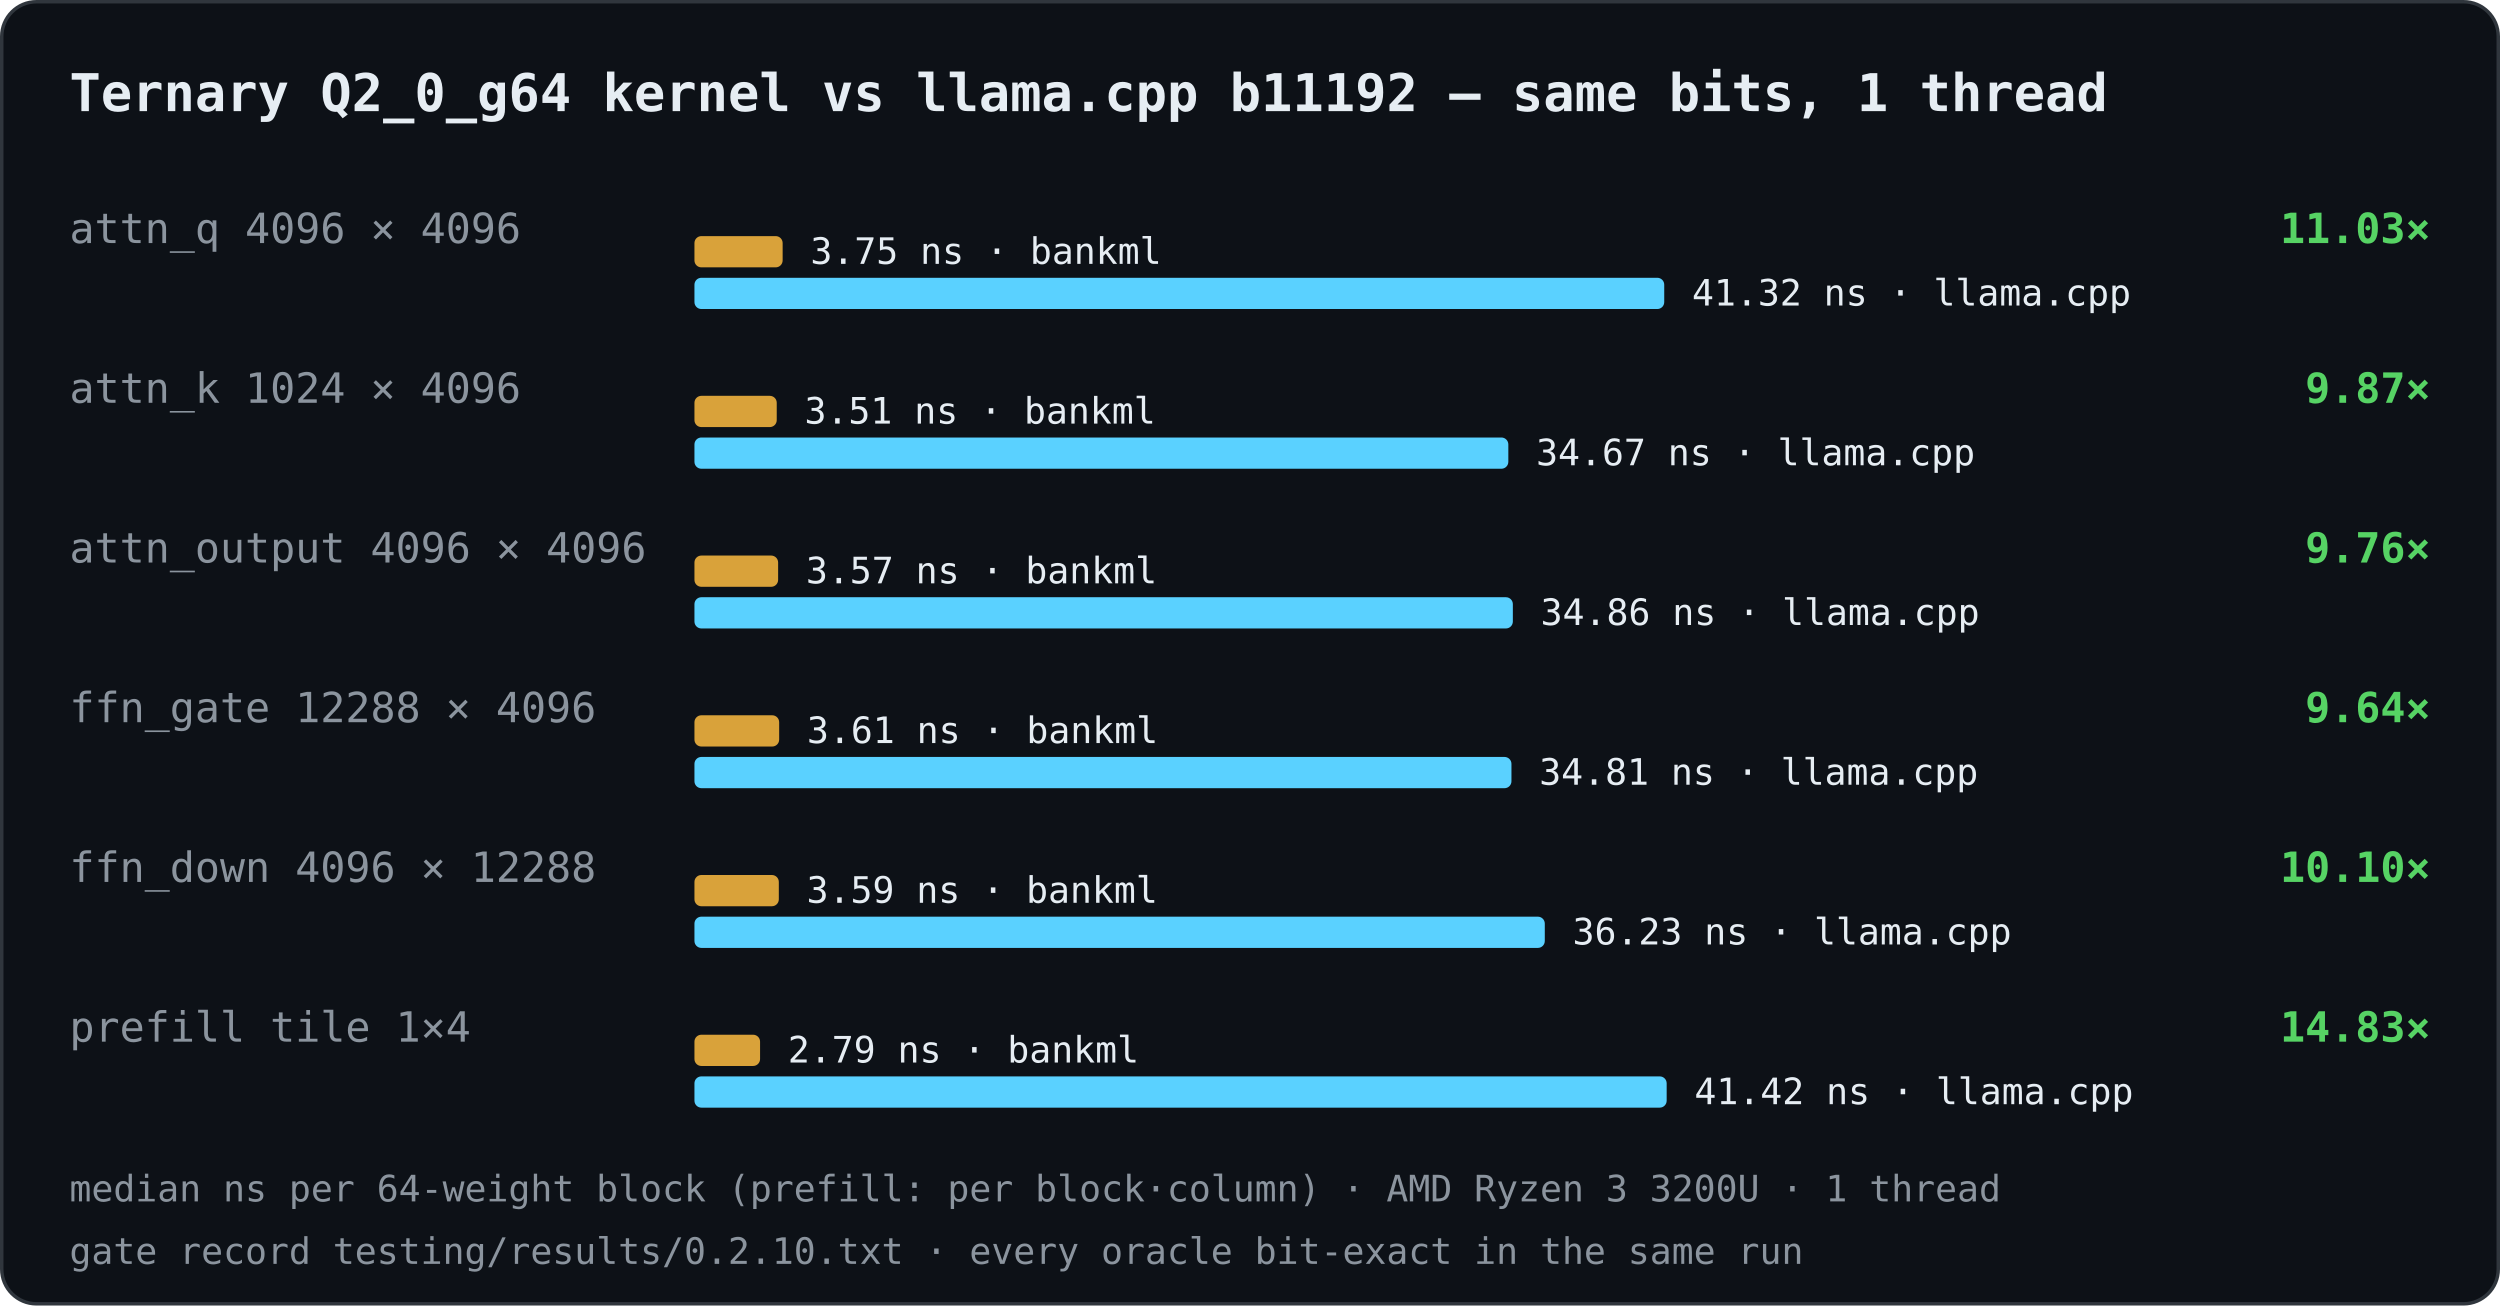
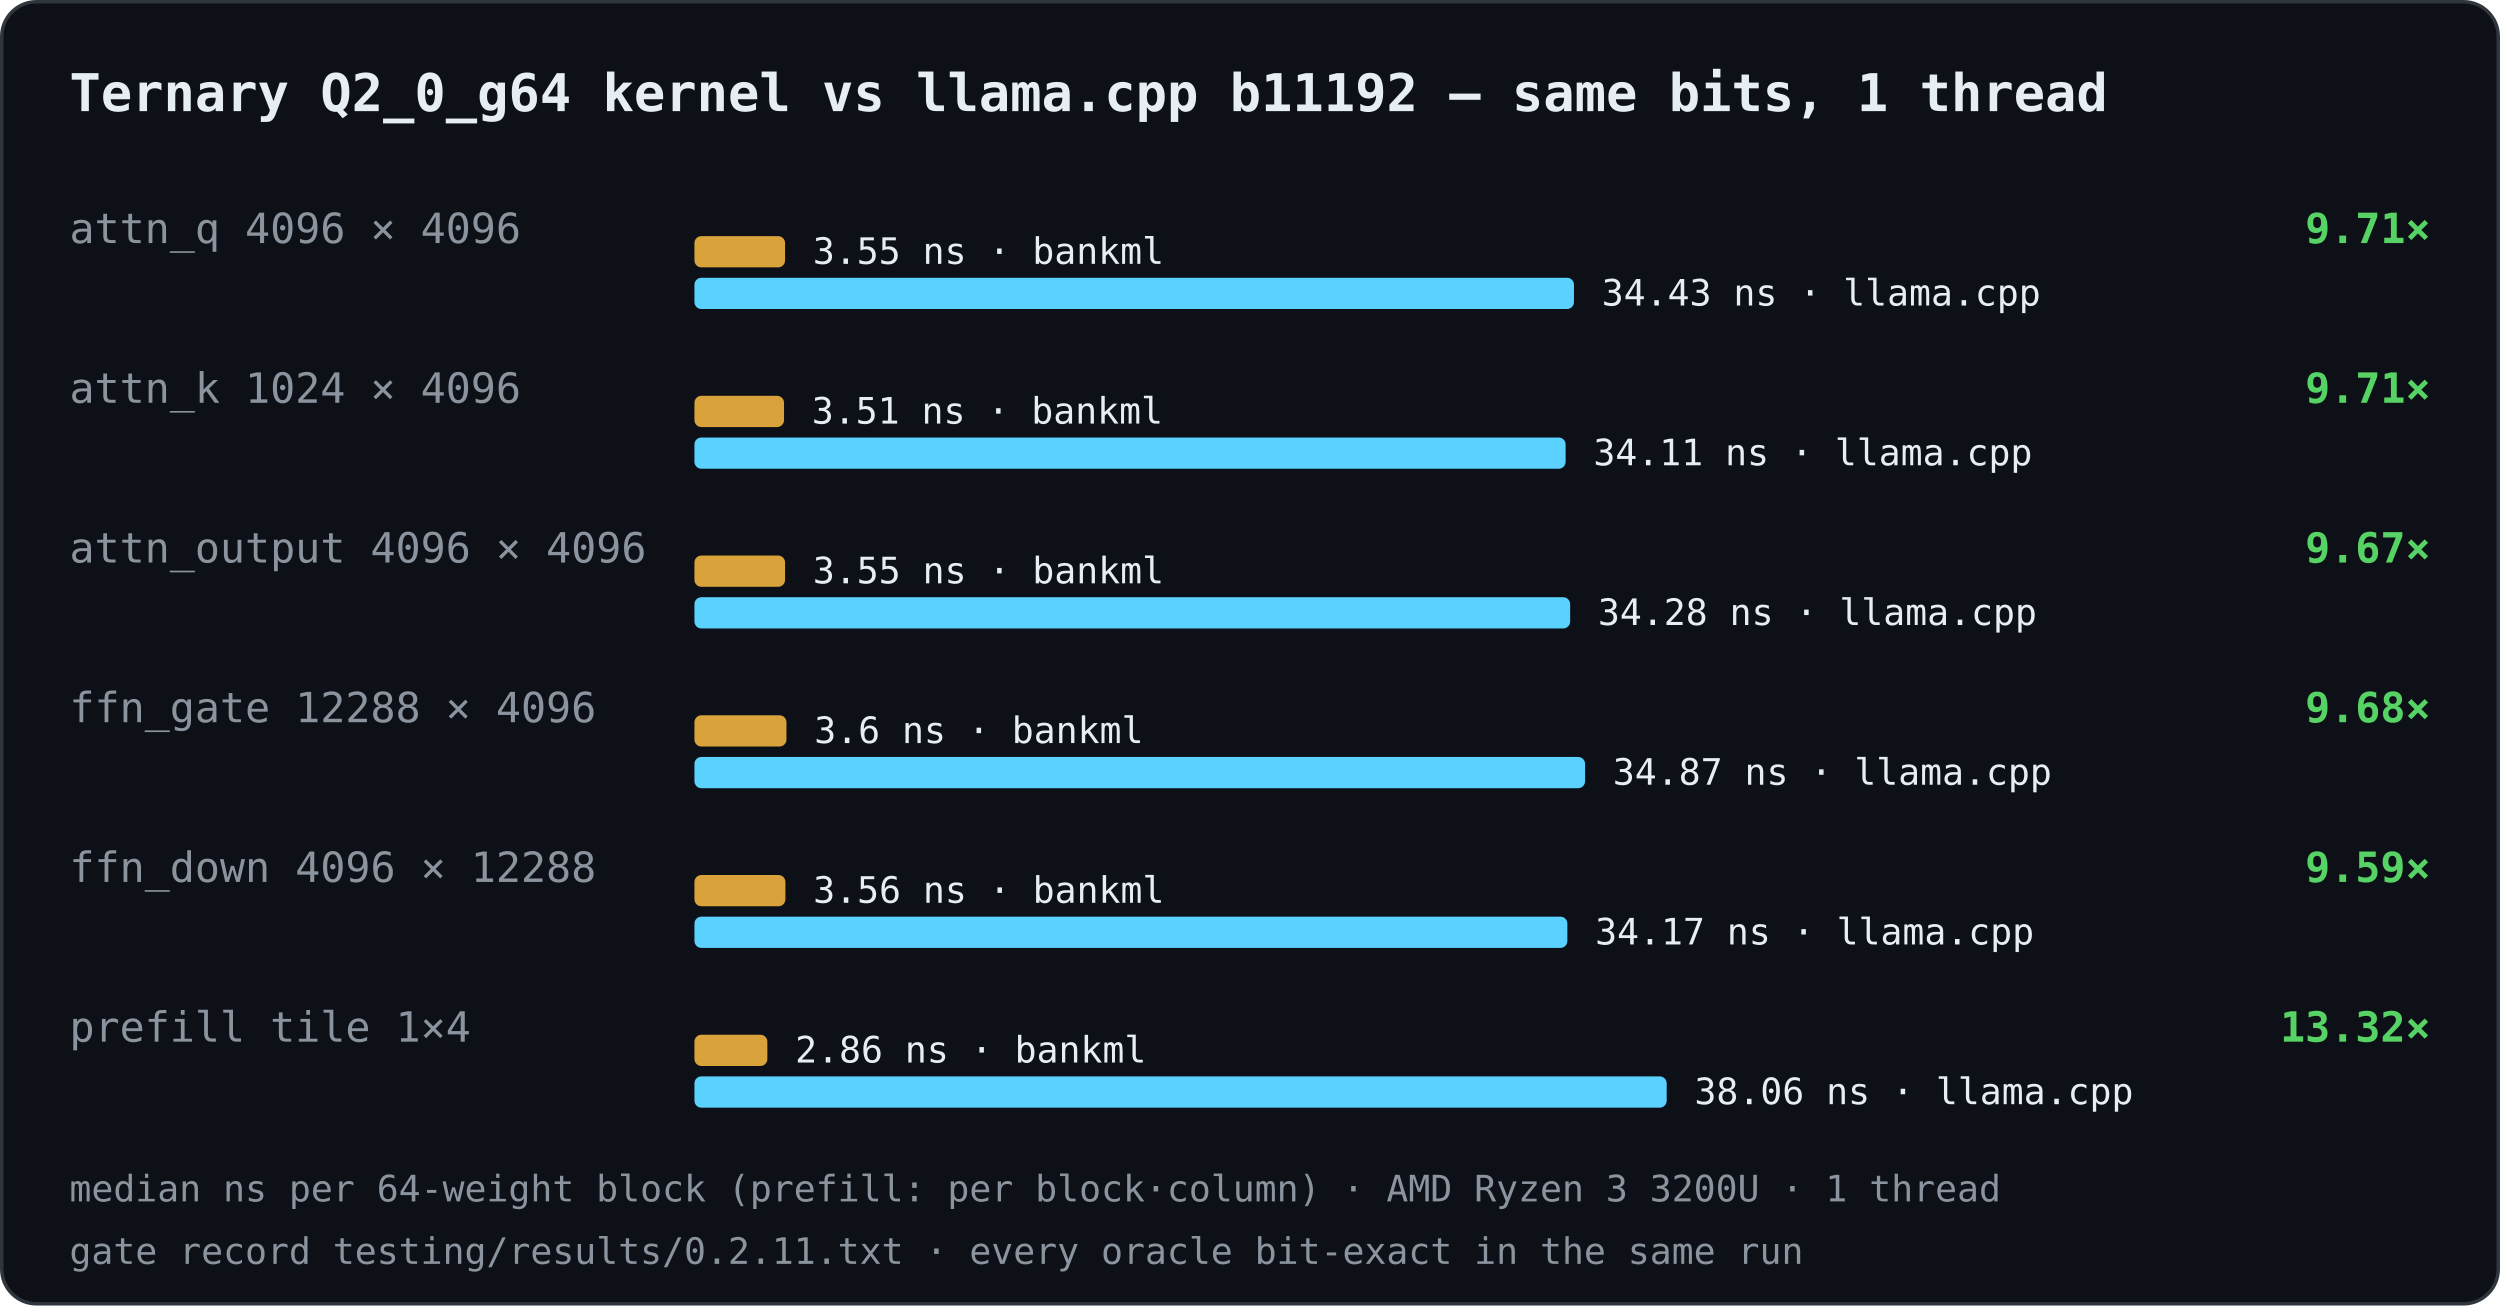
<svg xmlns="http://www.w3.org/2000/svg" width="720" height="376" viewBox="0 0 720 376" role="img" aria-label="Ternary Q2_0_g64 kernel vs llama.cpp b11192 — same bits, 1 thread">
  <rect x="0.5" y="0.5" width="719" height="375" rx="10" fill="#0d1117" stroke="#30363d" />
  <text x="20" y="32" font-family="ui-monospace,SFMono-Regular,Menlo,Consolas,monospace" font-size="15" font-weight="700" text-anchor="start" fill="#e6edf3">Ternary Q2_0_g64 kernel vs llama.cpp b11192 — same bits, 1 thread</text>
  <text x="20" y="70" font-family="ui-monospace,SFMono-Regular,Menlo,Consolas,monospace" font-size="12" font-weight="400" text-anchor="start" fill="#8b949e">attn_q 4096 × 4096</text>
-   <rect x="200" y="68" width="25.4" height="9" rx="2" fill="#D9A23A" />
-   <text x="233.4" y="76" font-family="ui-monospace,SFMono-Regular,Menlo,Consolas,monospace" font-size="10.5" font-weight="400" text-anchor="start" fill="#e6edf3">3.75 ns · bankml</text>
-   <rect x="200" y="80" width="279.3" height="9" rx="2" fill="#5AD1FF" />
-   <text x="487.3" y="88" font-family="ui-monospace,SFMono-Regular,Menlo,Consolas,monospace" font-size="10.5" font-weight="400" text-anchor="start" fill="#e6edf3">41.32 ns · llama.cpp</text>
-   <text x="700" y="70" font-family="ui-monospace,SFMono-Regular,Menlo,Consolas,monospace" font-size="12" font-weight="700" text-anchor="end" fill="#56D364">11.03×</text>
+   <rect x="200" y="68" width="26.1" height="9" rx="2" fill="#D9A23A" />
+   <text x="234.1" y="76" font-family="ui-monospace,SFMono-Regular,Menlo,Consolas,monospace" font-size="10.5" font-weight="400" text-anchor="start" fill="#e6edf3">3.55 ns · bankml</text>
+   <rect x="200" y="80" width="253.3" height="9" rx="2" fill="#5AD1FF" />
+   <text x="461.3" y="88" font-family="ui-monospace,SFMono-Regular,Menlo,Consolas,monospace" font-size="10.5" font-weight="400" text-anchor="start" fill="#e6edf3">34.43 ns · llama.cpp</text>
+   <text x="700" y="70" font-family="ui-monospace,SFMono-Regular,Menlo,Consolas,monospace" font-size="12" font-weight="700" text-anchor="end" fill="#56D364">9.71×</text>
  <text x="20" y="116" font-family="ui-monospace,SFMono-Regular,Menlo,Consolas,monospace" font-size="12" font-weight="400" text-anchor="start" fill="#8b949e">attn_k 1024 × 4096</text>
-   <rect x="200" y="114" width="23.7" height="9" rx="2" fill="#D9A23A" />
-   <text x="231.7" y="122" font-family="ui-monospace,SFMono-Regular,Menlo,Consolas,monospace" font-size="10.5" font-weight="400" text-anchor="start" fill="#e6edf3">3.51 ns · bankml</text>
-   <rect x="200" y="126" width="234.4" height="9" rx="2" fill="#5AD1FF" />
-   <text x="442.4" y="134" font-family="ui-monospace,SFMono-Regular,Menlo,Consolas,monospace" font-size="10.5" font-weight="400" text-anchor="start" fill="#e6edf3">34.67 ns · llama.cpp</text>
-   <text x="700" y="116" font-family="ui-monospace,SFMono-Regular,Menlo,Consolas,monospace" font-size="12" font-weight="700" text-anchor="end" fill="#56D364">9.87×</text>
+   <rect x="200" y="114" width="25.8" height="9" rx="2" fill="#D9A23A" />
+   <text x="233.8" y="122" font-family="ui-monospace,SFMono-Regular,Menlo,Consolas,monospace" font-size="10.5" font-weight="400" text-anchor="start" fill="#e6edf3">3.51 ns · bankml</text>
+   <rect x="200" y="126" width="250.9" height="9" rx="2" fill="#5AD1FF" />
+   <text x="458.9" y="134" font-family="ui-monospace,SFMono-Regular,Menlo,Consolas,monospace" font-size="10.5" font-weight="400" text-anchor="start" fill="#e6edf3">34.11 ns · llama.cpp</text>
+   <text x="700" y="116" font-family="ui-monospace,SFMono-Regular,Menlo,Consolas,monospace" font-size="12" font-weight="700" text-anchor="end" fill="#56D364">9.71×</text>
  <text x="20" y="162" font-family="ui-monospace,SFMono-Regular,Menlo,Consolas,monospace" font-size="12" font-weight="400" text-anchor="start" fill="#8b949e">attn_output 4096 × 4096</text>
-   <rect x="200" y="160" width="24.1" height="9" rx="2" fill="#D9A23A" />
-   <text x="232.1" y="168" font-family="ui-monospace,SFMono-Regular,Menlo,Consolas,monospace" font-size="10.5" font-weight="400" text-anchor="start" fill="#e6edf3">3.57 ns · bankml</text>
-   <rect x="200" y="172" width="235.7" height="9" rx="2" fill="#5AD1FF" />
-   <text x="443.7" y="180" font-family="ui-monospace,SFMono-Regular,Menlo,Consolas,monospace" font-size="10.5" font-weight="400" text-anchor="start" fill="#e6edf3">34.86 ns · llama.cpp</text>
-   <text x="700" y="162" font-family="ui-monospace,SFMono-Regular,Menlo,Consolas,monospace" font-size="12" font-weight="700" text-anchor="end" fill="#56D364">9.76×</text>
+   <rect x="200" y="160" width="26.1" height="9" rx="2" fill="#D9A23A" />
+   <text x="234.1" y="168" font-family="ui-monospace,SFMono-Regular,Menlo,Consolas,monospace" font-size="10.5" font-weight="400" text-anchor="start" fill="#e6edf3">3.55 ns · bankml</text>
+   <rect x="200" y="172" width="252.2" height="9" rx="2" fill="#5AD1FF" />
+   <text x="460.2" y="180" font-family="ui-monospace,SFMono-Regular,Menlo,Consolas,monospace" font-size="10.5" font-weight="400" text-anchor="start" fill="#e6edf3">34.28 ns · llama.cpp</text>
+   <text x="700" y="162" font-family="ui-monospace,SFMono-Regular,Menlo,Consolas,monospace" font-size="12" font-weight="700" text-anchor="end" fill="#56D364">9.67×</text>
  <text x="20" y="208" font-family="ui-monospace,SFMono-Regular,Menlo,Consolas,monospace" font-size="12" font-weight="400" text-anchor="start" fill="#8b949e">ffn_gate 12288 × 4096</text>
-   <rect x="200" y="206" width="24.4" height="9" rx="2" fill="#D9A23A" />
-   <text x="232.4" y="214" font-family="ui-monospace,SFMono-Regular,Menlo,Consolas,monospace" font-size="10.5" font-weight="400" text-anchor="start" fill="#e6edf3">3.61 ns · bankml</text>
-   <rect x="200" y="218" width="235.3" height="9" rx="2" fill="#5AD1FF" />
-   <text x="443.3" y="226" font-family="ui-monospace,SFMono-Regular,Menlo,Consolas,monospace" font-size="10.5" font-weight="400" text-anchor="start" fill="#e6edf3">34.81 ns · llama.cpp</text>
-   <text x="700" y="208" font-family="ui-monospace,SFMono-Regular,Menlo,Consolas,monospace" font-size="12" font-weight="700" text-anchor="end" fill="#56D364">9.64×</text>
+   <rect x="200" y="206" width="26.5" height="9" rx="2" fill="#D9A23A" />
+   <text x="234.5" y="214" font-family="ui-monospace,SFMono-Regular,Menlo,Consolas,monospace" font-size="10.5" font-weight="400" text-anchor="start" fill="#e6edf3">3.6 ns · bankml</text>
+   <rect x="200" y="218" width="256.5" height="9" rx="2" fill="#5AD1FF" />
+   <text x="464.5" y="226" font-family="ui-monospace,SFMono-Regular,Menlo,Consolas,monospace" font-size="10.5" font-weight="400" text-anchor="start" fill="#e6edf3">34.87 ns · llama.cpp</text>
+   <text x="700" y="208" font-family="ui-monospace,SFMono-Regular,Menlo,Consolas,monospace" font-size="12" font-weight="700" text-anchor="end" fill="#56D364">9.68×</text>
  <text x="20" y="254" font-family="ui-monospace,SFMono-Regular,Menlo,Consolas,monospace" font-size="12" font-weight="400" text-anchor="start" fill="#8b949e">ffn_down 4096 × 12288</text>
-   <rect x="200" y="252" width="24.3" height="9" rx="2" fill="#D9A23A" />
-   <text x="232.3" y="260" font-family="ui-monospace,SFMono-Regular,Menlo,Consolas,monospace" font-size="10.5" font-weight="400" text-anchor="start" fill="#e6edf3">3.59 ns · bankml</text>
-   <rect x="200" y="264" width="244.9" height="9" rx="2" fill="#5AD1FF" />
-   <text x="452.9" y="272" font-family="ui-monospace,SFMono-Regular,Menlo,Consolas,monospace" font-size="10.5" font-weight="400" text-anchor="start" fill="#e6edf3">36.23 ns · llama.cpp</text>
-   <text x="700" y="254" font-family="ui-monospace,SFMono-Regular,Menlo,Consolas,monospace" font-size="12" font-weight="700" text-anchor="end" fill="#56D364">10.10×</text>
+   <rect x="200" y="252" width="26.2" height="9" rx="2" fill="#D9A23A" />
+   <text x="234.2" y="260" font-family="ui-monospace,SFMono-Regular,Menlo,Consolas,monospace" font-size="10.5" font-weight="400" text-anchor="start" fill="#e6edf3">3.56 ns · bankml</text>
+   <rect x="200" y="264" width="251.4" height="9" rx="2" fill="#5AD1FF" />
+   <text x="459.4" y="272" font-family="ui-monospace,SFMono-Regular,Menlo,Consolas,monospace" font-size="10.5" font-weight="400" text-anchor="start" fill="#e6edf3">34.17 ns · llama.cpp</text>
+   <text x="700" y="254" font-family="ui-monospace,SFMono-Regular,Menlo,Consolas,monospace" font-size="12" font-weight="700" text-anchor="end" fill="#56D364">9.59×</text>
  <text x="20" y="300" font-family="ui-monospace,SFMono-Regular,Menlo,Consolas,monospace" font-size="12" font-weight="400" text-anchor="start" fill="#8b949e">prefill tile 1×4</text>
-   <rect x="200" y="298" width="18.9" height="9" rx="2" fill="#D9A23A" />
-   <text x="226.9" y="306" font-family="ui-monospace,SFMono-Regular,Menlo,Consolas,monospace" font-size="10.5" font-weight="400" text-anchor="start" fill="#e6edf3">2.79 ns · bankml</text>
+   <rect x="200" y="298" width="21.0" height="9" rx="2" fill="#D9A23A" />
+   <text x="229.0" y="306" font-family="ui-monospace,SFMono-Regular,Menlo,Consolas,monospace" font-size="10.5" font-weight="400" text-anchor="start" fill="#e6edf3">2.86 ns · bankml</text>
  <rect x="200" y="310" width="280.0" height="9" rx="2" fill="#5AD1FF" />
-   <text x="488.0" y="318" font-family="ui-monospace,SFMono-Regular,Menlo,Consolas,monospace" font-size="10.5" font-weight="400" text-anchor="start" fill="#e6edf3">41.42 ns · llama.cpp</text>
-   <text x="700" y="300" font-family="ui-monospace,SFMono-Regular,Menlo,Consolas,monospace" font-size="12" font-weight="700" text-anchor="end" fill="#56D364">14.83×</text>
+   <text x="488.0" y="318" font-family="ui-monospace,SFMono-Regular,Menlo,Consolas,monospace" font-size="10.5" font-weight="400" text-anchor="start" fill="#e6edf3">38.06 ns · llama.cpp</text>
+   <text x="700" y="300" font-family="ui-monospace,SFMono-Regular,Menlo,Consolas,monospace" font-size="12" font-weight="700" text-anchor="end" fill="#56D364">13.32×</text>
  <text x="20" y="346" font-family="ui-monospace,SFMono-Regular,Menlo,Consolas,monospace" font-size="10.5" font-weight="400" text-anchor="start" fill="#8b949e">median ns per 64-weight block (prefill: per block·column) · AMD Ryzen 3 3200U · 1 thread</text>
-   <text x="20" y="364" font-family="ui-monospace,SFMono-Regular,Menlo,Consolas,monospace" font-size="10.5" font-weight="400" text-anchor="start" fill="#8b949e">gate record testing/results/0.2.10.txt · every oracle bit-exact in the same run</text>
+   <text x="20" y="364" font-family="ui-monospace,SFMono-Regular,Menlo,Consolas,monospace" font-size="10.5" font-weight="400" text-anchor="start" fill="#8b949e">gate record testing/results/0.2.11.txt · every oracle bit-exact in the same run</text>
</svg>
